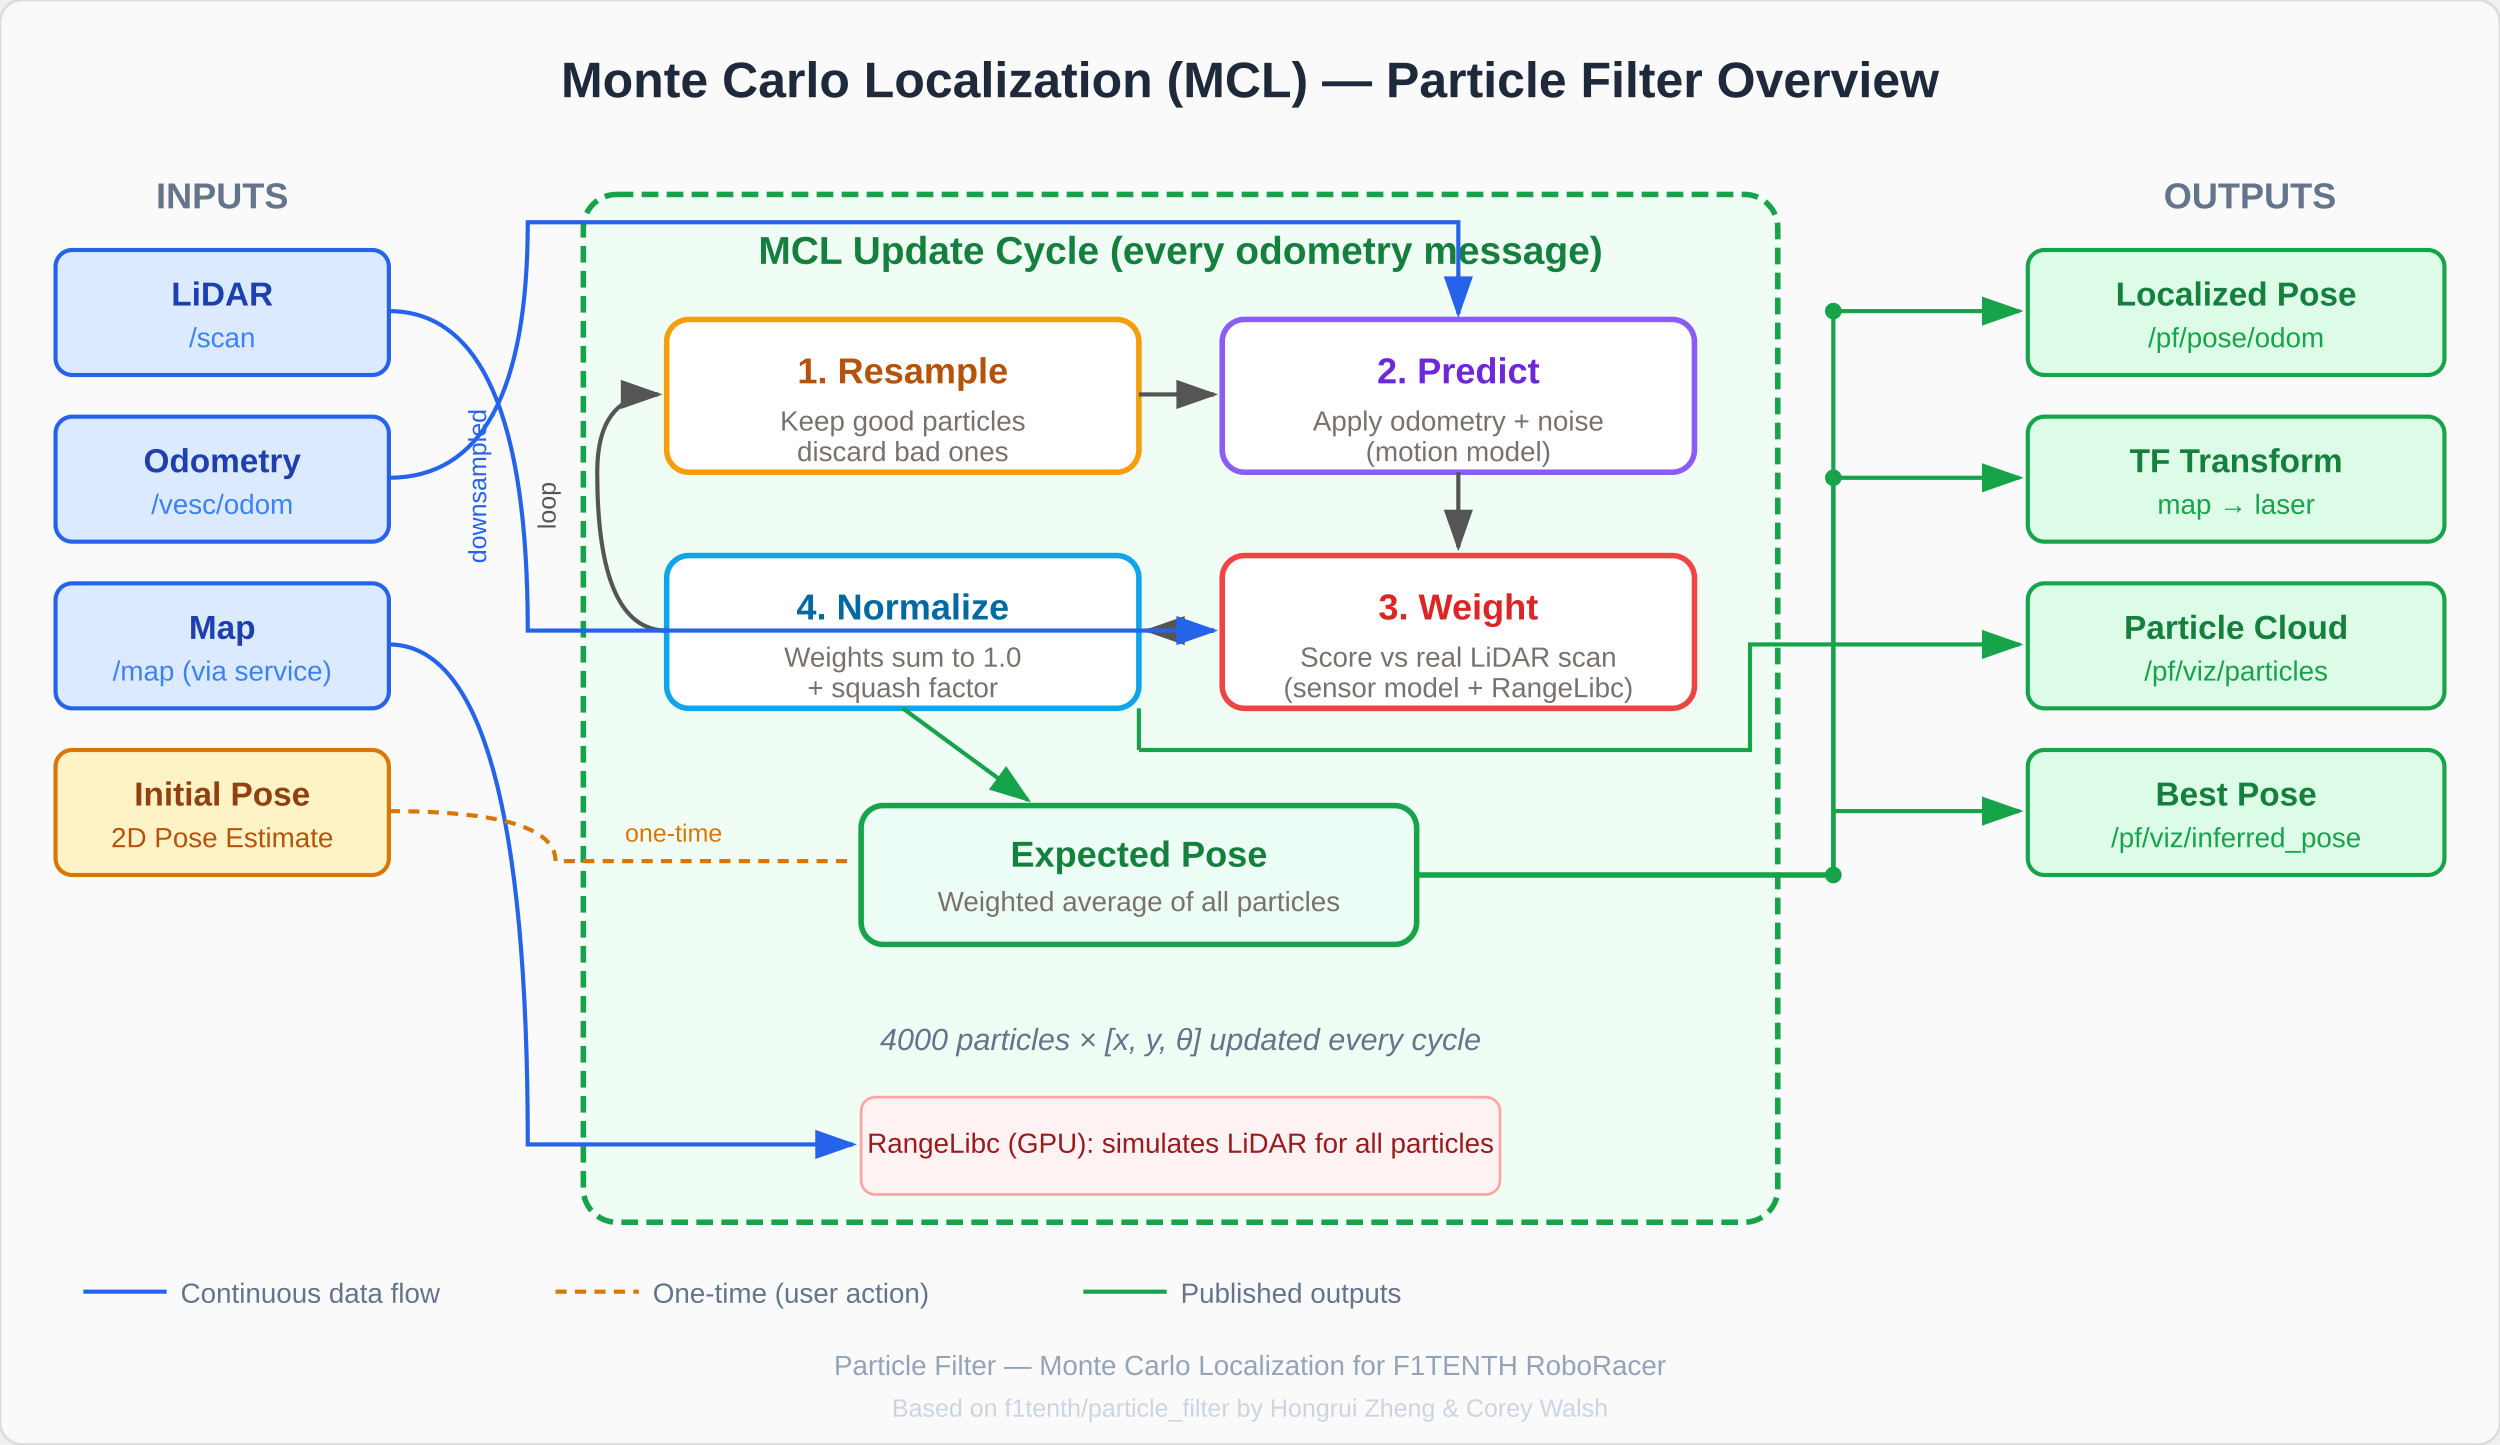
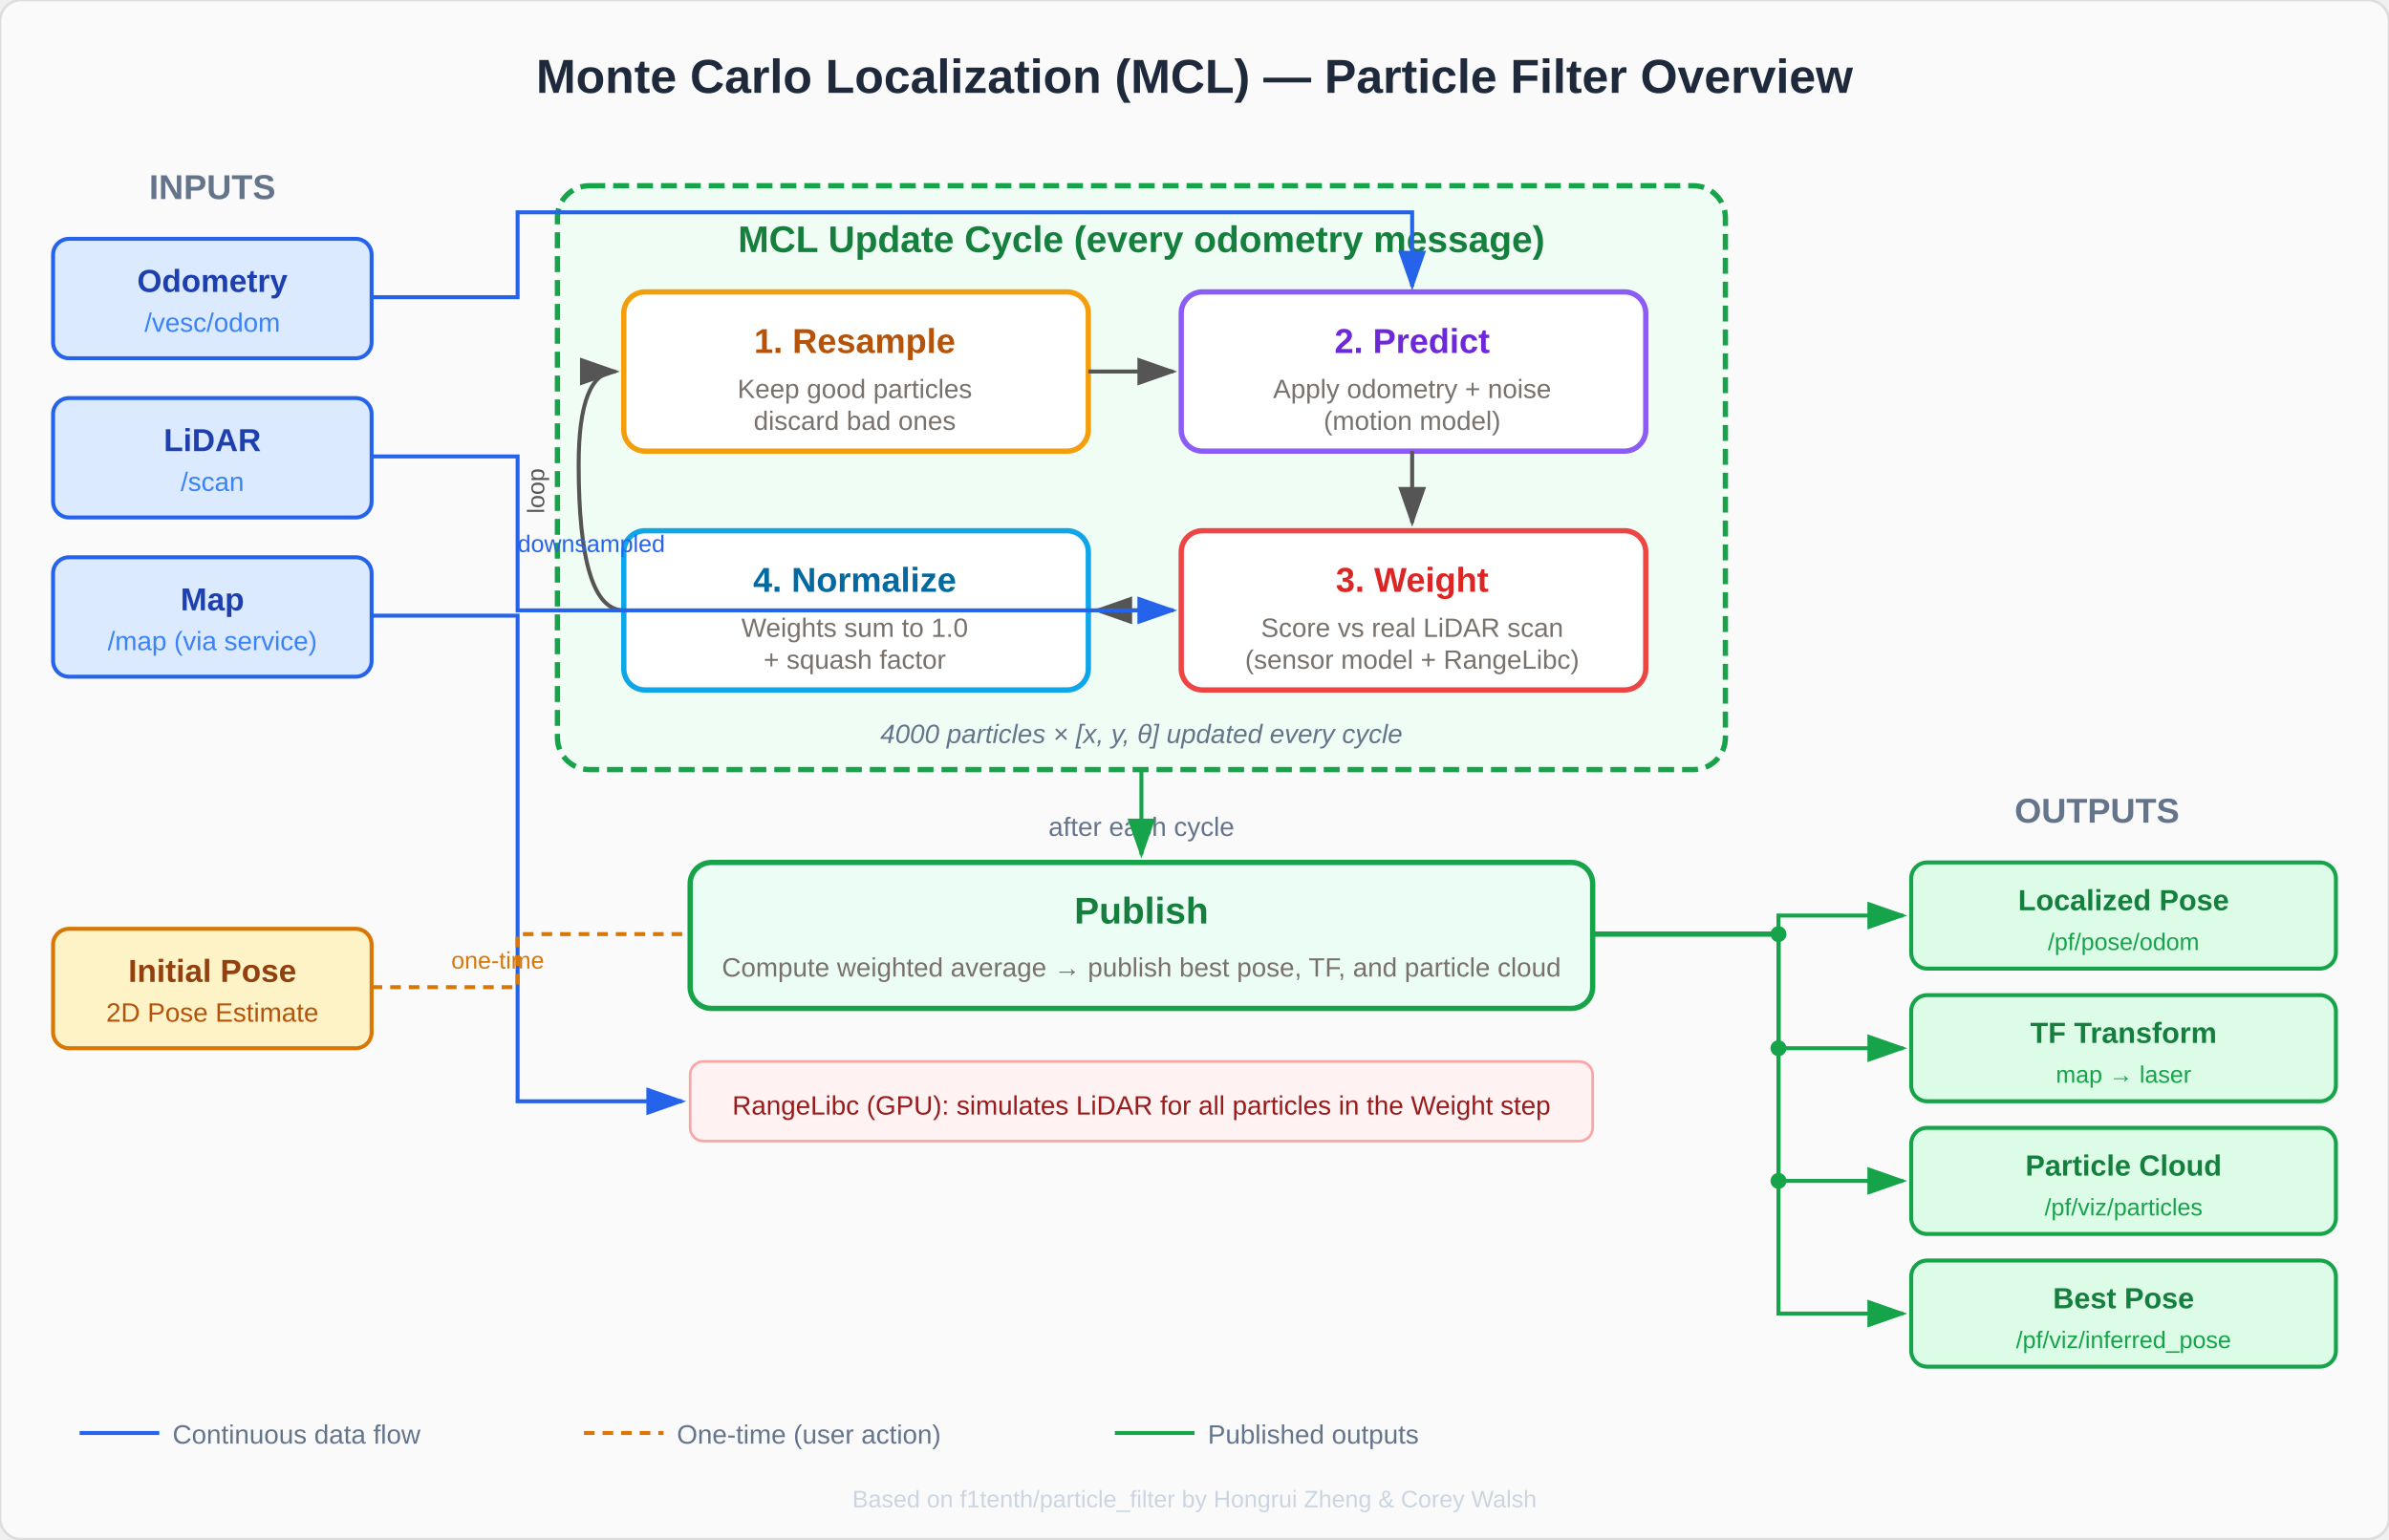
- <svg xmlns="http://www.w3.org/2000/svg" viewBox="0 0 900 520" font-family="Arial, Helvetica, sans-serif">
+ <svg xmlns="http://www.w3.org/2000/svg" viewBox="0 0 900 580" font-family="Arial, Helvetica, sans-serif">
  <defs>
    <marker id="arrow" markerWidth="10" markerHeight="7" refX="9" refY="3.5" orient="auto">
      <polygon points="0 0, 10 3.5, 0 7" fill="#555" />
    </marker>
    <marker id="arrow-blue" markerWidth="10" markerHeight="7" refX="9" refY="3.5" orient="auto">
      <polygon points="0 0, 10 3.5, 0 7" fill="#2563eb" />
    </marker>
    <marker id="arrow-green" markerWidth="10" markerHeight="7" refX="9" refY="3.5" orient="auto">
      <polygon points="0 0, 10 3.5, 0 7" fill="#16a34a" />
    </marker>
  </defs>
-   <rect width="900" height="520" rx="8" fill="#fafafa" stroke="#ddd" stroke-width="1" />
+   <rect width="900" height="580" rx="8" fill="#fafafa" stroke="#ddd" stroke-width="1" />
  <text x="450" y="35" text-anchor="middle" font-size="18" font-weight="bold" fill="#1e293b">Monte Carlo Localization (MCL) — Particle Filter Overview</text>
  <text x="80" y="75" text-anchor="middle" font-size="13" font-weight="bold" fill="#64748b">INPUTS</text>
  <rect x="20" y="90" width="120" height="45" rx="6" fill="#dbeafe" stroke="#2563eb" stroke-width="1.5" />
-   <text x="80" y="110" text-anchor="middle" font-size="12" font-weight="bold" fill="#1e40af">LiDAR</text>
-   <text x="80" y="125" text-anchor="middle" font-size="10" fill="#3b82f6">/scan</text>
+   <text x="80" y="110" text-anchor="middle" font-size="12" font-weight="bold" fill="#1e40af">Odometry</text>
+   <text x="80" y="125" text-anchor="middle" font-size="10" fill="#3b82f6">/vesc/odom</text>
  <rect x="20" y="150" width="120" height="45" rx="6" fill="#dbeafe" stroke="#2563eb" stroke-width="1.5" />
-   <text x="80" y="170" text-anchor="middle" font-size="12" font-weight="bold" fill="#1e40af">Odometry</text>
-   <text x="80" y="185" text-anchor="middle" font-size="10" fill="#3b82f6">/vesc/odom</text>
+   <text x="80" y="170" text-anchor="middle" font-size="12" font-weight="bold" fill="#1e40af">LiDAR</text>
+   <text x="80" y="185" text-anchor="middle" font-size="10" fill="#3b82f6">/scan</text>
  <rect x="20" y="210" width="120" height="45" rx="6" fill="#dbeafe" stroke="#2563eb" stroke-width="1.5" />
  <text x="80" y="230" text-anchor="middle" font-size="12" font-weight="bold" fill="#1e40af">Map</text>
  <text x="80" y="245" text-anchor="middle" font-size="10" fill="#3b82f6">/map (via service)</text>
-   <rect x="20" y="270" width="120" height="45" rx="6" fill="#fef3c7" stroke="#d97706" stroke-width="1.5" />
-   <text x="80" y="290" text-anchor="middle" font-size="12" font-weight="bold" fill="#92400e">Initial Pose</text>
-   <text x="80" y="305" text-anchor="middle" font-size="10" fill="#b45309">2D Pose Estimate</text>
-   <rect x="210" y="70" width="430" height="370" rx="12" fill="#f0fdf4" stroke="#16a34a" stroke-width="2" stroke-dasharray="6,3" />
-   <text x="425" y="95" text-anchor="middle" font-size="14" font-weight="bold" fill="#15803d">MCL Update Cycle (every odometry message)</text>
-   <rect x="240" y="115" width="170" height="55" rx="8" fill="#fff" stroke="#f59e0b" stroke-width="2" />
-   <text x="325" y="138" text-anchor="middle" font-size="13" font-weight="bold" fill="#b45309">1. Resample</text>
-   <text x="325" y="155" text-anchor="middle" font-size="10" fill="#78716c">Keep good particles</text>
-   <text x="325" y="166" text-anchor="middle" font-size="10" fill="#78716c">discard bad ones</text>
-   <rect x="440" y="115" width="170" height="55" rx="8" fill="#fff" stroke="#8b5cf6" stroke-width="2" />
-   <text x="525" y="138" text-anchor="middle" font-size="13" font-weight="bold" fill="#6d28d9">2. Predict</text>
-   <text x="525" y="155" text-anchor="middle" font-size="10" fill="#78716c">Apply odometry + noise</text>
-   <text x="525" y="166" text-anchor="middle" font-size="10" fill="#78716c">(motion model)</text>
-   <line x1="410" y1="142" x2="437" y2="142" stroke="#555" stroke-width="1.5" marker-end="url(#arrow)" />
-   <rect x="440" y="200" width="170" height="55" rx="8" fill="#fff" stroke="#ef4444" stroke-width="2" />
-   <text x="525" y="223" text-anchor="middle" font-size="13" font-weight="bold" fill="#dc2626">3. Weight</text>
-   <text x="525" y="240" text-anchor="middle" font-size="10" fill="#78716c">Score vs real LiDAR scan</text>
-   <text x="525" y="251" text-anchor="middle" font-size="10" fill="#78716c">(sensor model + RangeLibc)</text>
-   <line x1="525" y1="170" x2="525" y2="197" stroke="#555" stroke-width="1.5" marker-end="url(#arrow)" />
-   <rect x="240" y="200" width="170" height="55" rx="8" fill="#fff" stroke="#0ea5e9" stroke-width="2" />
-   <text x="325" y="223" text-anchor="middle" font-size="13" font-weight="bold" fill="#0369a1">4. Normalize</text>
-   <text x="325" y="240" text-anchor="middle" font-size="10" fill="#78716c">Weights sum to 1.0</text>
-   <text x="325" y="251" text-anchor="middle" font-size="10" fill="#78716c">+ squash factor</text>
-   <line x1="437" y1="227" x2="413" y2="227" stroke="#555" stroke-width="1.5" marker-end="url(#arrow)" />
-   <path d="M 240,227 Q 215,227 215,170 Q 215,142 237,142" fill="none" stroke="#555" stroke-width="1.5" marker-end="url(#arrow)" />
-   <text x="200" y="182" text-anchor="middle" font-size="9" fill="#555" transform="rotate(-90,200,182)">loop</text>
-   <rect x="310" y="290" width="200" height="50" rx="8" fill="#ecfdf5" stroke="#16a34a" stroke-width="2" />
-   <text x="410" y="312" text-anchor="middle" font-size="13" font-weight="bold" fill="#15803d">Expected Pose</text>
-   <text x="410" y="328" text-anchor="middle" font-size="10" fill="#78716c">Weighted average of all particles</text>
-   <line x1="325" y1="255" x2="370" y2="288" stroke="#16a34a" stroke-width="1.5" marker-end="url(#arrow-green)" />
-   <text x="425" y="378" text-anchor="middle" font-size="11" fill="#64748b" font-style="italic">4000 particles × [x, y, θ] updated every cycle</text>
-   <rect x="310" y="395" width="230" height="35" rx="5" fill="#fef2f2" stroke="#fca5a5" stroke-width="1" />
-   <text x="425" y="415" text-anchor="middle" font-size="10" fill="#991b1b">RangeLibc (GPU): simulates LiDAR for all particles</text>
-   <path d="M 140,172 Q 190,172 190,80 L 525,80 L 525,113" fill="none" stroke="#2563eb" stroke-width="1.5" marker-end="url(#arrow-blue)" />
-   <path d="M 140,112 Q 190,112 190,227 L 437,227" fill="none" stroke="#2563eb" stroke-width="1.5" marker-end="url(#arrow-blue)" />
-   <text x="175" y="175" text-anchor="middle" font-size="9" fill="#2563eb" transform="rotate(-90,175,175)">downsampled</text>
-   <path d="M 140,232 Q 190,232 190,412 L 307,412" fill="none" stroke="#2563eb" stroke-width="1.5" marker-end="url(#arrow-blue)" />
-   <path d="M 140,292 Q 200,292 200,310 L 307,310" fill="none" stroke="#d97706" stroke-width="1.5" stroke-dasharray="4,3" />
-   <text x="225" y="303" font-size="9" fill="#d97706">one-time</text>
-   <text x="810" y="75" text-anchor="middle" font-size="13" font-weight="bold" fill="#64748b">OUTPUTS</text>
-   <rect x="730" y="90" width="150" height="45" rx="6" fill="#dcfce7" stroke="#16a34a" stroke-width="1.5" />
-   <text x="805" y="110" text-anchor="middle" font-size="12" font-weight="bold" fill="#15803d">Localized Pose</text>
-   <text x="805" y="125" text-anchor="middle" font-size="10" fill="#16a34a">/pf/pose/odom</text>
-   <rect x="730" y="150" width="150" height="45" rx="6" fill="#dcfce7" stroke="#16a34a" stroke-width="1.5" />
-   <text x="805" y="170" text-anchor="middle" font-size="12" font-weight="bold" fill="#15803d">TF Transform</text>
-   <text x="805" y="185" text-anchor="middle" font-size="10" fill="#16a34a">map → laser</text>
-   <rect x="730" y="210" width="150" height="45" rx="6" fill="#dcfce7" stroke="#16a34a" stroke-width="1.5" />
-   <text x="805" y="230" text-anchor="middle" font-size="12" font-weight="bold" fill="#15803d">Particle Cloud</text>
-   <text x="805" y="245" text-anchor="middle" font-size="10" fill="#16a34a">/pf/viz/particles</text>
-   <rect x="730" y="270" width="150" height="45" rx="6" fill="#dcfce7" stroke="#16a34a" stroke-width="1.5" />
-   <text x="805" y="290" text-anchor="middle" font-size="12" font-weight="bold" fill="#15803d">Best Pose</text>
-   <text x="805" y="305" text-anchor="middle" font-size="10" fill="#16a34a">/pf/viz/inferred_pose</text>
-   <path d="M 510,315 L 660,315" fill="none" stroke="#16a34a" stroke-width="2" />
-   <path d="M 660,315 L 660,112 L 727,112" fill="none" stroke="#16a34a" stroke-width="1.5" marker-end="url(#arrow-green)" />
-   <path d="M 660,315 L 660,172 L 727,172" fill="none" stroke="#16a34a" stroke-width="1.5" marker-end="url(#arrow-green)" />
-   <path d="M 660,315 L 660,292 L 727,292" fill="none" stroke="#16a34a" stroke-width="1.5" marker-end="url(#arrow-green)" />
-   <path d="M 410,270 L 630,270 L 630,232 L 727,232" fill="none" stroke="#16a34a" stroke-width="1.5" marker-end="url(#arrow-green)" />
-   <line x1="410" y1="255" x2="410" y2="270" stroke="#16a34a" stroke-width="1.5" />
-   <circle cx="660" cy="315" r="3" fill="#16a34a" />
-   <circle cx="660" cy="172" r="3" fill="#16a34a" />
-   <circle cx="660" cy="112" r="3" fill="#16a34a" />
-   <line x1="30" y1="465" x2="60" y2="465" stroke="#2563eb" stroke-width="1.5" />
-   <text x="65" y="469" font-size="10" fill="#64748b">Continuous data flow</text>
-   <line x1="200" y1="465" x2="230" y2="465" stroke="#d97706" stroke-width="1.5" stroke-dasharray="4,3" />
-   <text x="235" y="469" font-size="10" fill="#64748b">One-time (user action)</text>
-   <line x1="390" y1="465" x2="420" y2="465" stroke="#16a34a" stroke-width="1.5" />
-   <text x="425" y="469" font-size="10" fill="#64748b">Published outputs</text>
-   <text x="450" y="495" text-anchor="middle" font-size="10" fill="#94a3b8">Particle Filter — Monte Carlo Localization for F1TENTH RoboRacer</text>
-   <text x="450" y="510" text-anchor="middle" font-size="9" fill="#cbd5e1">Based on f1tenth/particle_filter by Hongrui Zheng &amp; Corey Walsh</text>
+   <rect x="20" y="350" width="120" height="45" rx="6" fill="#fef3c7" stroke="#d97706" stroke-width="1.5" />
+   <text x="80" y="370" text-anchor="middle" font-size="12" font-weight="bold" fill="#92400e">Initial Pose</text>
+   <text x="80" y="385" text-anchor="middle" font-size="10" fill="#b45309">2D Pose Estimate</text>
+   <rect x="210" y="70" width="440" height="220" rx="12" fill="#f0fdf4" stroke="#16a34a" stroke-width="2" stroke-dasharray="6,3" />
+   <text x="430" y="95" text-anchor="middle" font-size="14" font-weight="bold" fill="#15803d">MCL Update Cycle (every odometry message)</text>
+   <rect x="235" y="110" width="175" height="60" rx="8" fill="#fff" stroke="#f59e0b" stroke-width="2" />
+   <text x="322" y="133" text-anchor="middle" font-size="13" font-weight="bold" fill="#b45309">1. Resample</text>
+   <text x="322" y="150" text-anchor="middle" font-size="10" fill="#78716c">Keep good particles</text>
+   <text x="322" y="162" text-anchor="middle" font-size="10" fill="#78716c">discard bad ones</text>
+   <rect x="445" y="110" width="175" height="60" rx="8" fill="#fff" stroke="#8b5cf6" stroke-width="2" />
+   <text x="532" y="133" text-anchor="middle" font-size="13" font-weight="bold" fill="#6d28d9">2. Predict</text>
+   <text x="532" y="150" text-anchor="middle" font-size="10" fill="#78716c">Apply odometry + noise</text>
+   <text x="532" y="162" text-anchor="middle" font-size="10" fill="#78716c">(motion model)</text>
+   <line x1="410" y1="140" x2="442" y2="140" stroke="#555" stroke-width="1.5" marker-end="url(#arrow)" />
+   <rect x="445" y="200" width="175" height="60" rx="8" fill="#fff" stroke="#ef4444" stroke-width="2" />
+   <text x="532" y="223" text-anchor="middle" font-size="13" font-weight="bold" fill="#dc2626">3. Weight</text>
+   <text x="532" y="240" text-anchor="middle" font-size="10" fill="#78716c">Score vs real LiDAR scan</text>
+   <text x="532" y="252" text-anchor="middle" font-size="10" fill="#78716c">(sensor model + RangeLibc)</text>
+   <line x1="532" y1="170" x2="532" y2="197" stroke="#555" stroke-width="1.5" marker-end="url(#arrow)" />
+   <rect x="235" y="200" width="175" height="60" rx="8" fill="#fff" stroke="#0ea5e9" stroke-width="2" />
+   <text x="322" y="223" text-anchor="middle" font-size="13" font-weight="bold" fill="#0369a1">4. Normalize</text>
+   <text x="322" y="240" text-anchor="middle" font-size="10" fill="#78716c">Weights sum to 1.0</text>
+   <text x="322" y="252" text-anchor="middle" font-size="10" fill="#78716c">+ squash factor</text>
+   <line x1="442" y1="230" x2="413" y2="230" stroke="#555" stroke-width="1.5" marker-end="url(#arrow)" />
+   <path d="M 235,230 Q 218,230 218,175 Q 218,140 232,140" fill="none" stroke="#555" stroke-width="1.5" marker-end="url(#arrow)" />
+   <text x="205" y="185" text-anchor="middle" font-size="9" fill="#555" transform="rotate(-90,205,185)">loop</text>
+   <text x="430" y="280" text-anchor="middle" font-size="10" fill="#64748b" font-style="italic">4000 particles × [x, y, θ] updated every cycle</text>
+   <text x="430" y="315" text-anchor="middle" font-size="10" fill="#64748b">after each cycle</text>
+   <line x1="430" y1="290" x2="430" y2="322" stroke="#16a34a" stroke-width="1.5" marker-end="url(#arrow-green)" />
+   <rect x="260" y="325" width="340" height="55" rx="8" fill="#ecfdf5" stroke="#16a34a" stroke-width="2" />
+   <text x="430" y="348" text-anchor="middle" font-size="14" font-weight="bold" fill="#15803d">Publish</text>
+   <text x="430" y="368" text-anchor="middle" font-size="10" fill="#78716c">Compute weighted average → publish best pose, TF, and particle cloud</text>
+   <rect x="260" y="400" width="340" height="30" rx="5" fill="#fef2f2" stroke="#fca5a5" stroke-width="1" />
+   <text x="430" y="420" text-anchor="middle" font-size="10" fill="#991b1b">RangeLibc (GPU): simulates LiDAR for all particles in the Weight step</text>
+   <path d="M 140,112 L 195,112 L 195,80 L 532,80 L 532,108" fill="none" stroke="#2563eb" stroke-width="1.5" marker-end="url(#arrow-blue)" />
+   <path d="M 140,172 L 195,172 L 195,230 L 442,230" fill="none" stroke="#2563eb" stroke-width="1.5" marker-end="url(#arrow-blue)" />
+   <text x="195" y="208" text-anchor="start" font-size="9" fill="#2563eb">downsampled</text>
+   <path d="M 140,232 L 195,232 L 195,415 L 257,415" fill="none" stroke="#2563eb" stroke-width="1.5" marker-end="url(#arrow-blue)" />
+   <path d="M 140,372 L 195,372 L 195,352 L 257,352" fill="none" stroke="#d97706" stroke-width="1.5" stroke-dasharray="4,3" />
+   <text x="170" y="365" font-size="9" fill="#d97706">one-time</text>
+   <text x="790" y="310" text-anchor="middle" font-size="13" font-weight="bold" fill="#64748b">OUTPUTS</text>
+   <rect x="720" y="325" width="160" height="40" rx="6" fill="#dcfce7" stroke="#16a34a" stroke-width="1.5" />
+   <text x="800" y="343" text-anchor="middle" font-size="11" font-weight="bold" fill="#15803d">Localized Pose</text>
+   <text x="800" y="358" text-anchor="middle" font-size="9" fill="#16a34a">/pf/pose/odom</text>
+   <rect x="720" y="375" width="160" height="40" rx="6" fill="#dcfce7" stroke="#16a34a" stroke-width="1.5" />
+   <text x="800" y="393" text-anchor="middle" font-size="11" font-weight="bold" fill="#15803d">TF Transform</text>
+   <text x="800" y="408" text-anchor="middle" font-size="9" fill="#16a34a">map → laser</text>
+   <rect x="720" y="425" width="160" height="40" rx="6" fill="#dcfce7" stroke="#16a34a" stroke-width="1.5" />
+   <text x="800" y="443" text-anchor="middle" font-size="11" font-weight="bold" fill="#15803d">Particle Cloud</text>
+   <text x="800" y="458" text-anchor="middle" font-size="9" fill="#16a34a">/pf/viz/particles</text>
+   <rect x="720" y="475" width="160" height="40" rx="6" fill="#dcfce7" stroke="#16a34a" stroke-width="1.5" />
+   <text x="800" y="493" text-anchor="middle" font-size="11" font-weight="bold" fill="#15803d">Best Pose</text>
+   <text x="800" y="508" text-anchor="middle" font-size="9" fill="#16a34a">/pf/viz/inferred_pose</text>
+   <path d="M 600,352 L 670,352" fill="none" stroke="#16a34a" stroke-width="2" />
+   <path d="M 670,352 L 670,345 L 717,345" fill="none" stroke="#16a34a" stroke-width="1.5" marker-end="url(#arrow-green)" />
+   <path d="M 670,352 L 670,395 L 717,395" fill="none" stroke="#16a34a" stroke-width="1.5" marker-end="url(#arrow-green)" />
+   <path d="M 670,352 L 670,445 L 717,445" fill="none" stroke="#16a34a" stroke-width="1.5" marker-end="url(#arrow-green)" />
+   <path d="M 670,352 L 670,495 L 717,495" fill="none" stroke="#16a34a" stroke-width="1.5" marker-end="url(#arrow-green)" />
+   <circle cx="670" cy="352" r="3" fill="#16a34a" />
+   <circle cx="670" cy="395" r="3" fill="#16a34a" />
+   <circle cx="670" cy="445" r="3" fill="#16a34a" />
+   <line x1="30" y1="540" x2="60" y2="540" stroke="#2563eb" stroke-width="1.5" />
+   <text x="65" y="544" font-size="10" fill="#64748b">Continuous data flow</text>
+   <line x1="220" y1="540" x2="250" y2="540" stroke="#d97706" stroke-width="1.5" stroke-dasharray="4,3" />
+   <text x="255" y="544" font-size="10" fill="#64748b">One-time (user action)</text>
+   <line x1="420" y1="540" x2="450" y2="540" stroke="#16a34a" stroke-width="1.5" />
+   <text x="455" y="544" font-size="10" fill="#64748b">Published outputs</text>
+   <text x="450" y="568" text-anchor="middle" font-size="9" fill="#cbd5e1">Based on f1tenth/particle_filter by Hongrui Zheng &amp; Corey Walsh</text>
</svg>
